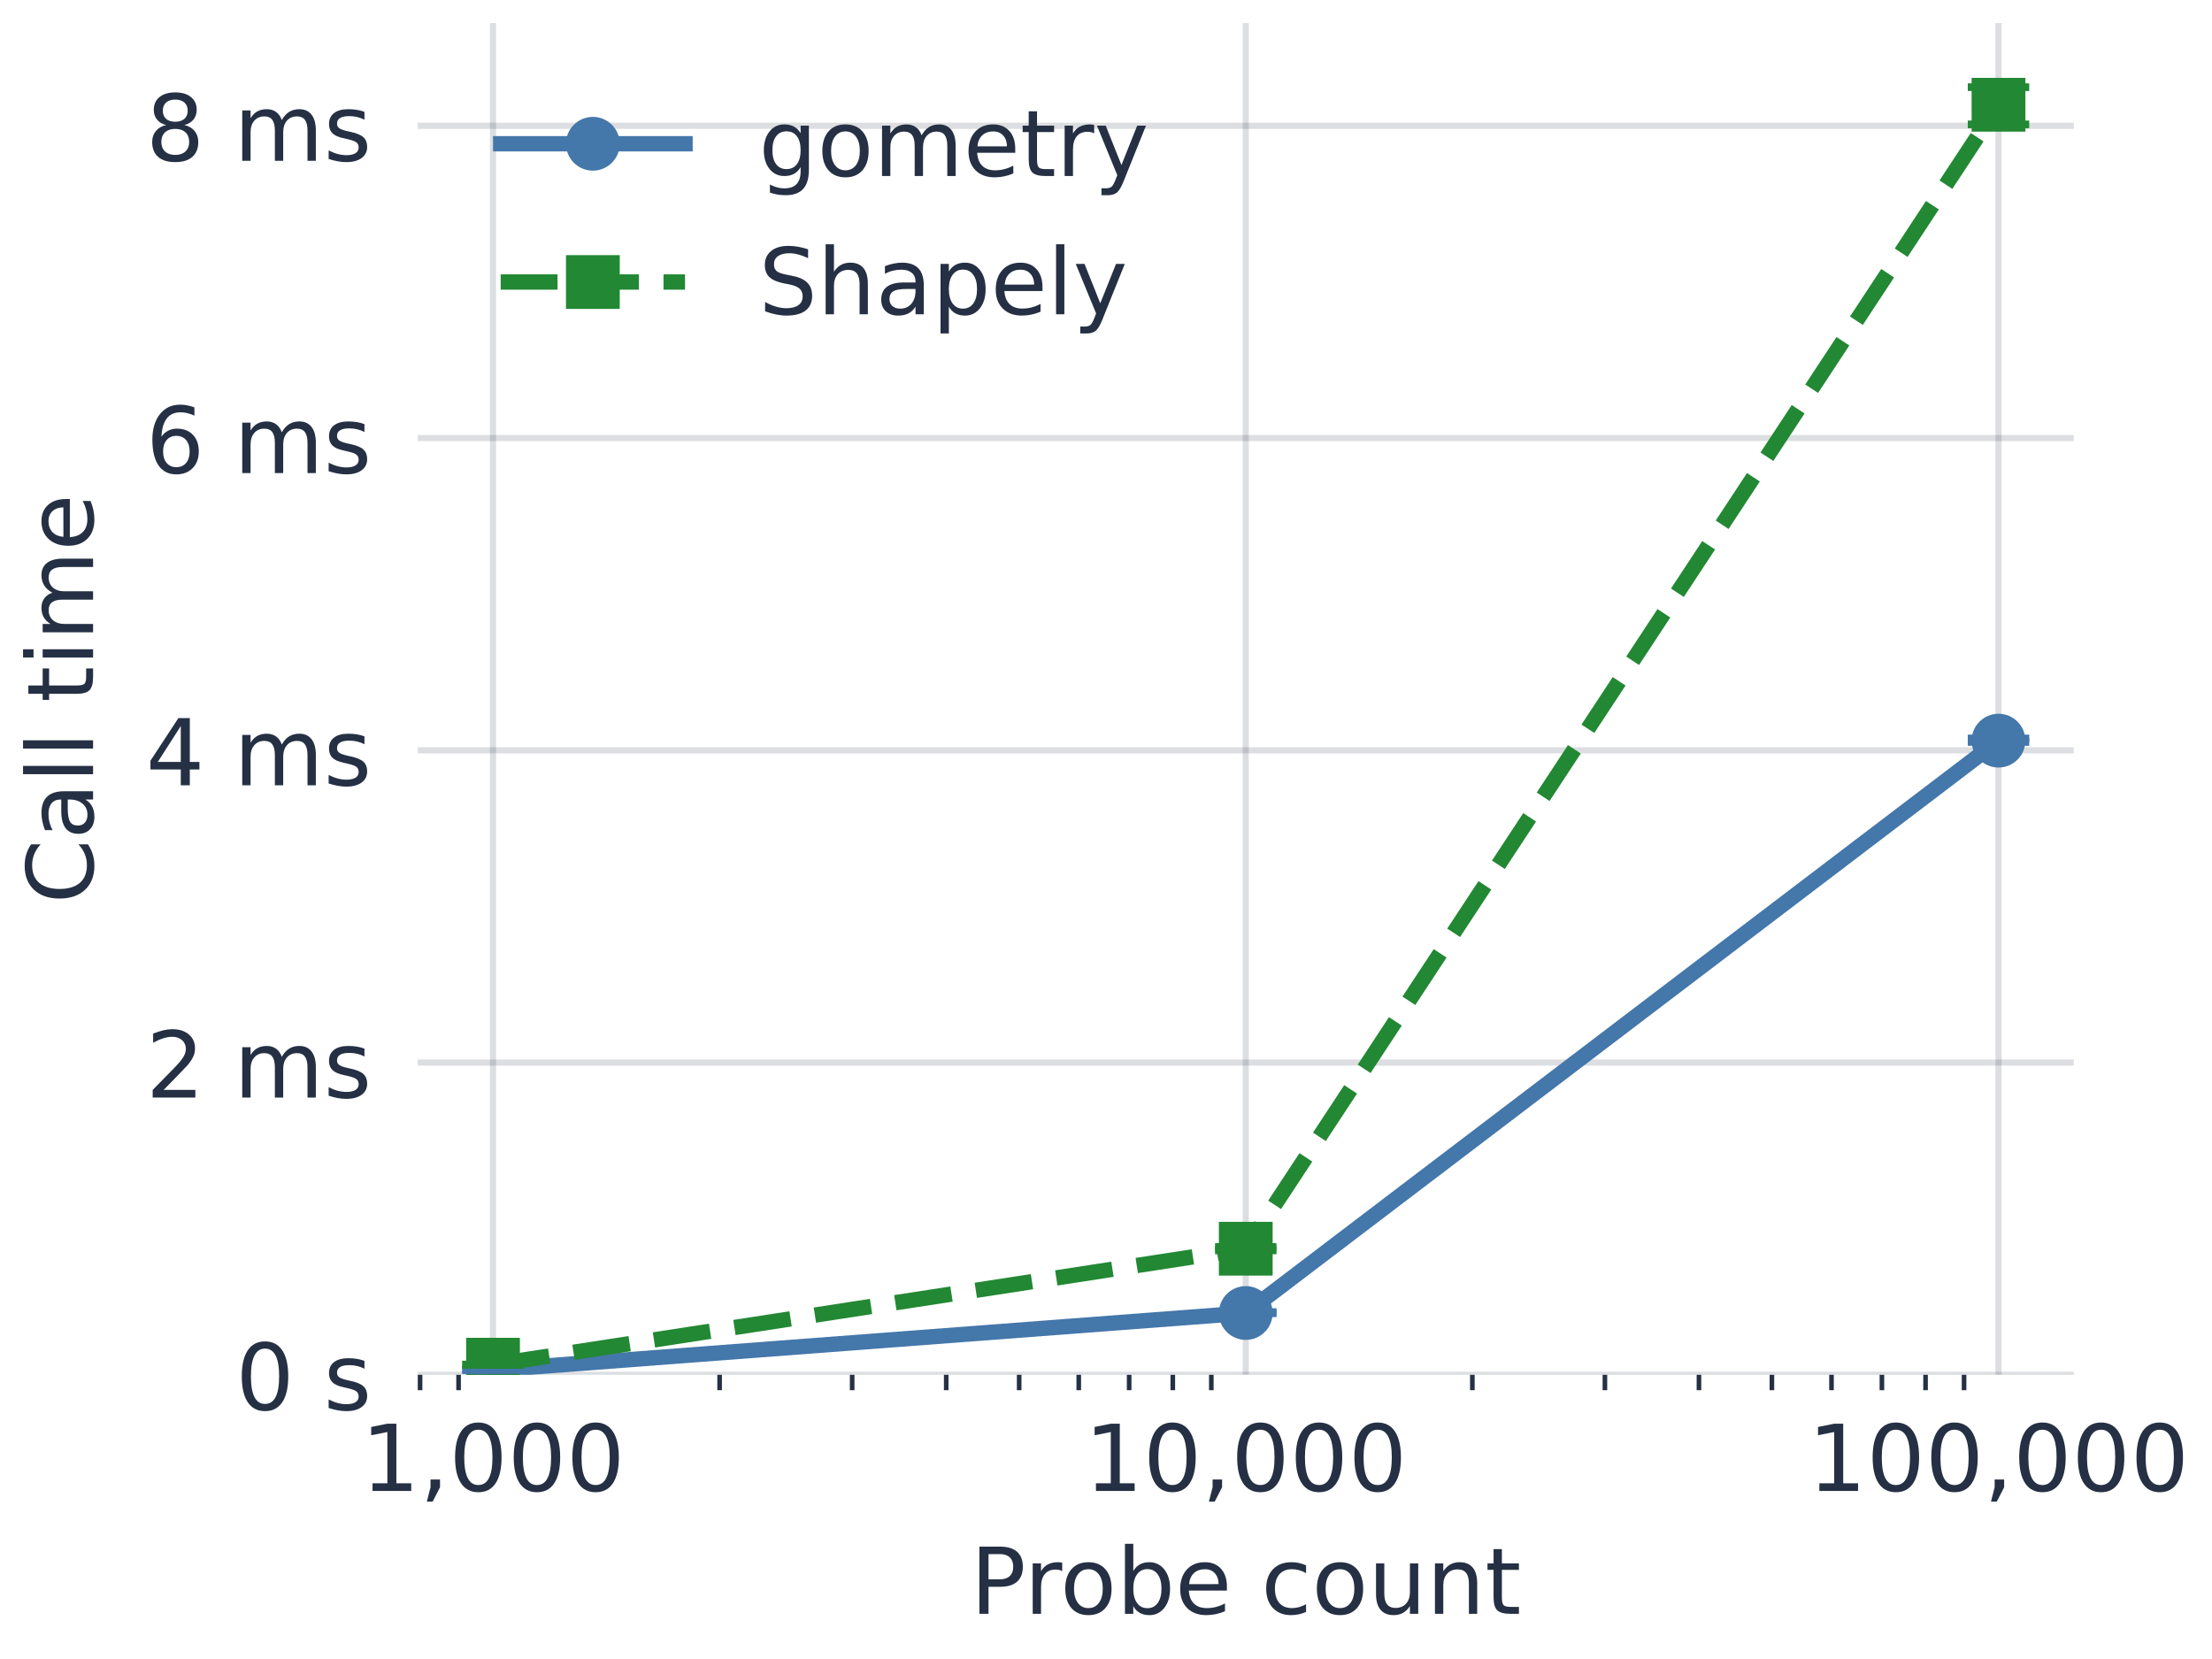
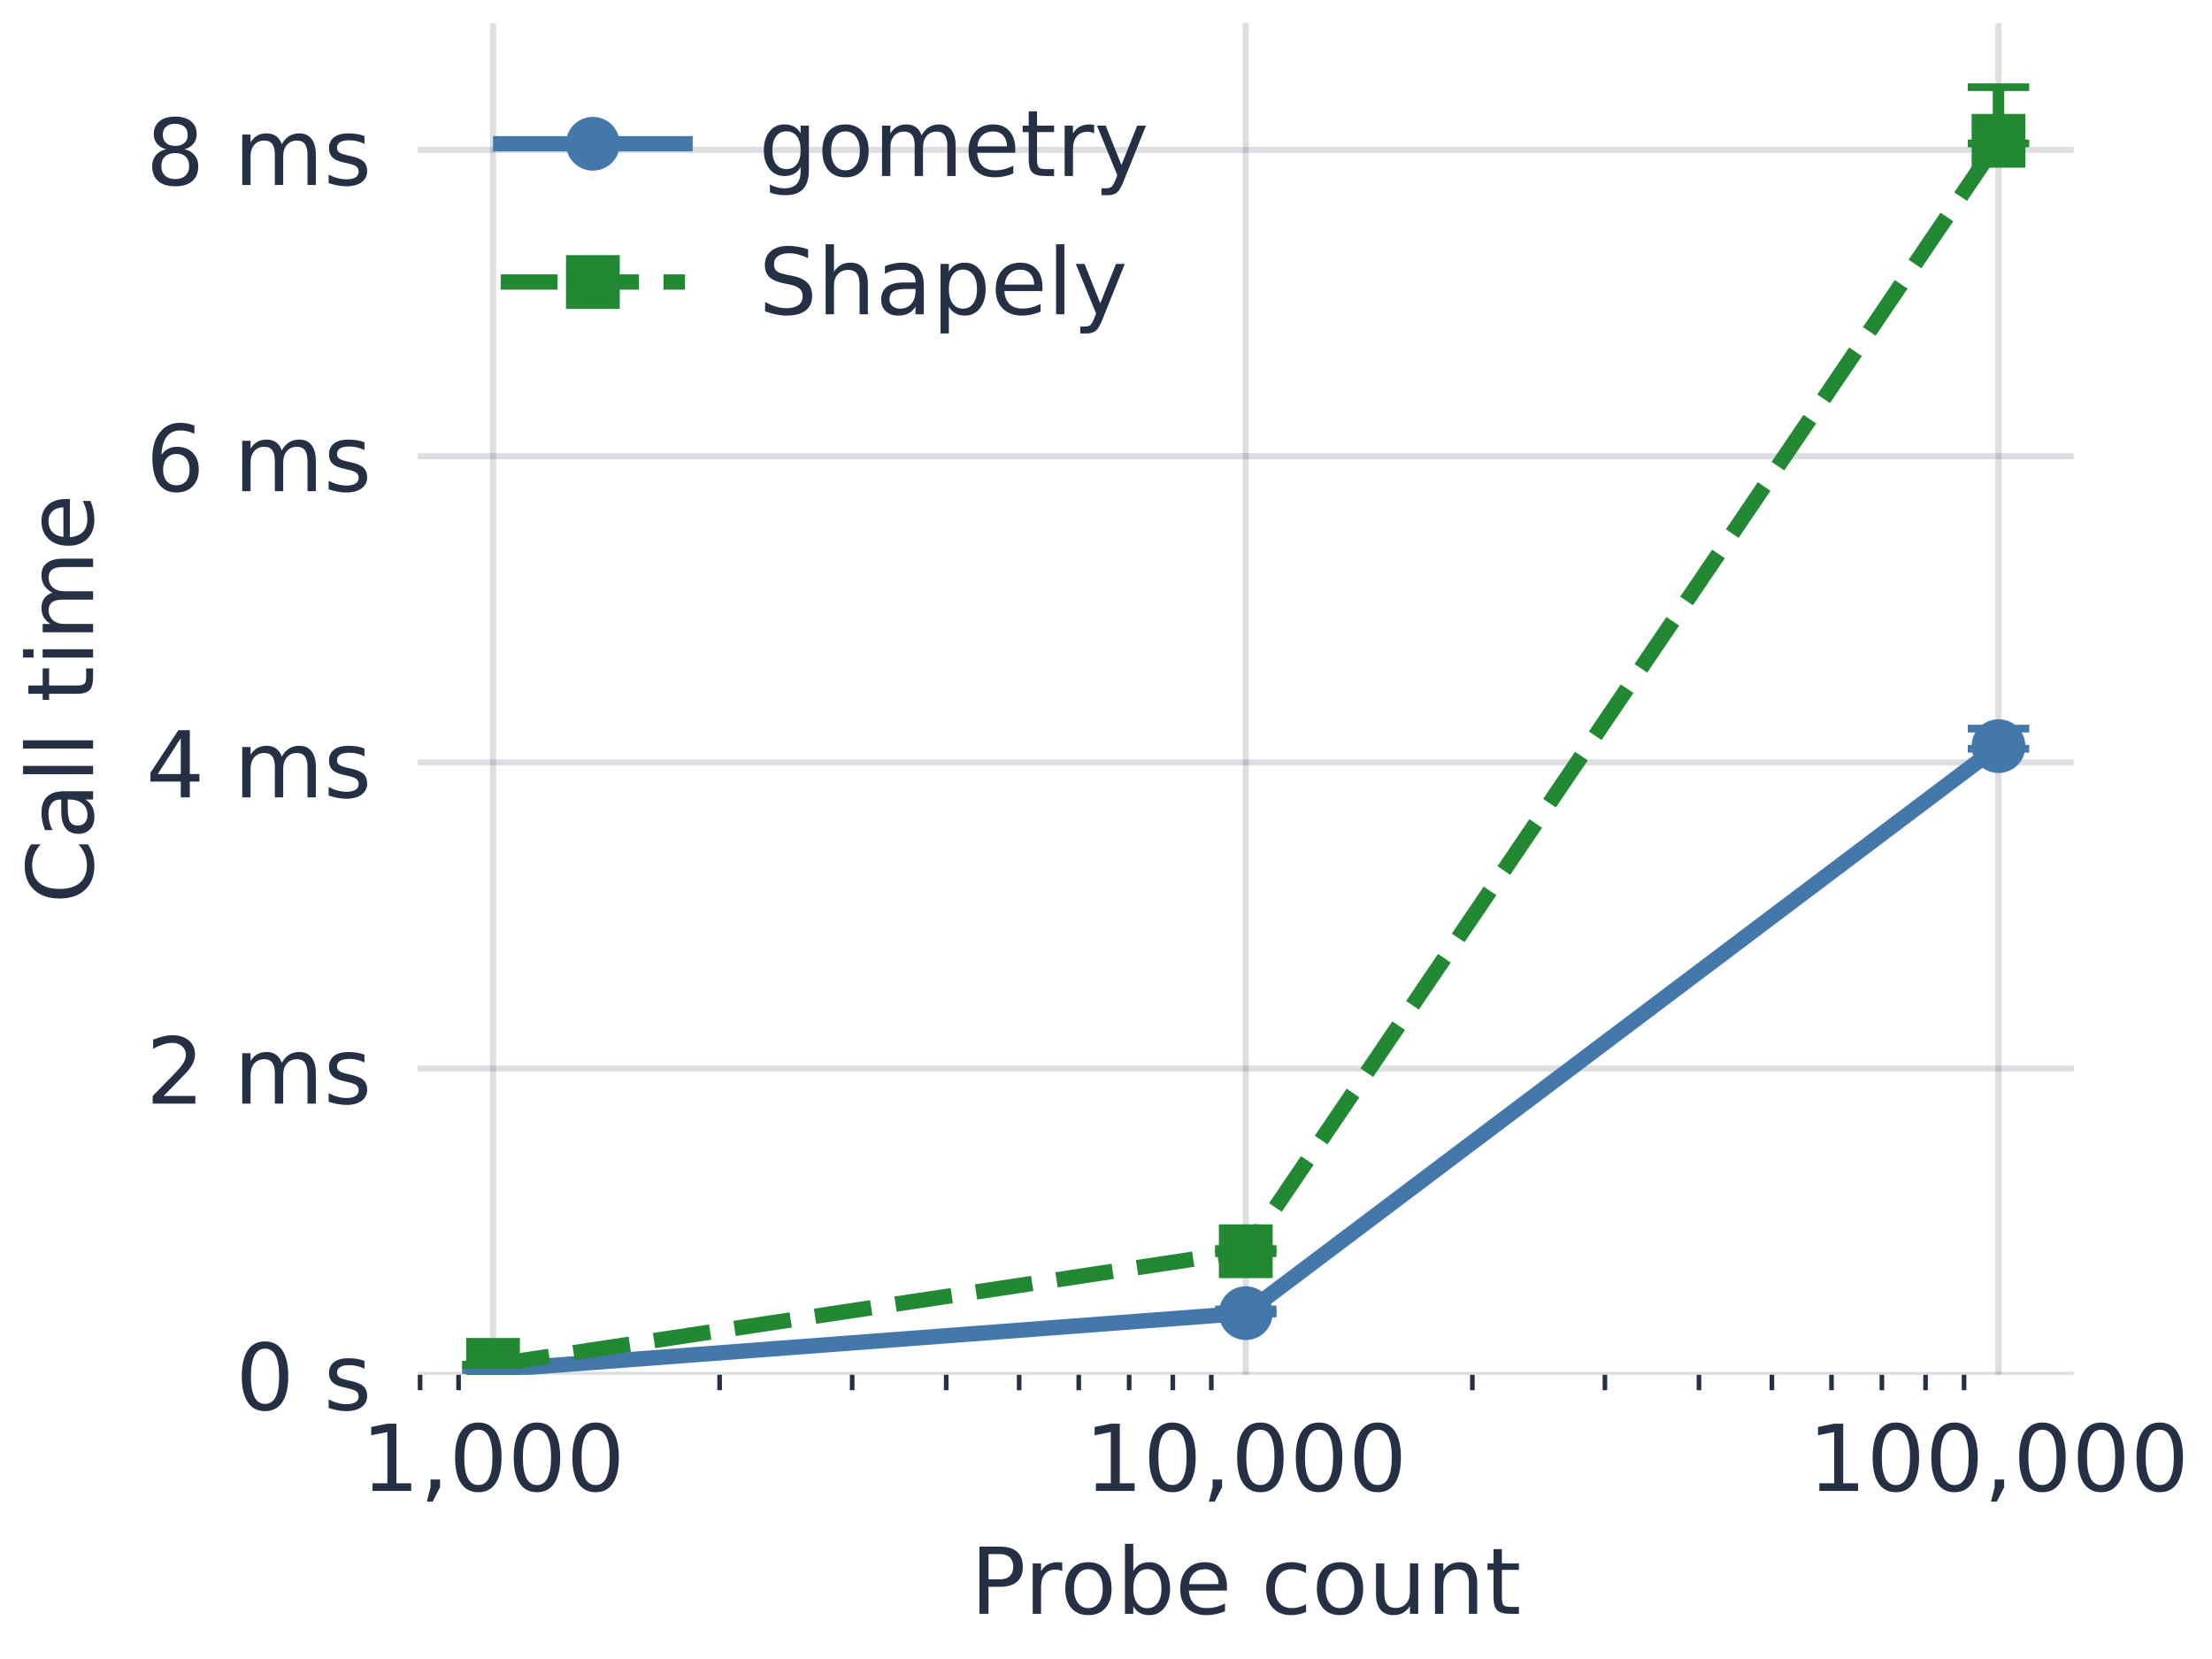
<svg xmlns="http://www.w3.org/2000/svg" xmlns:xlink="http://www.w3.org/1999/xlink" width="288pt" height="216pt" viewBox="0 0 288 216" version="1.1">
  <defs>
    <style type="text/css">*{stroke-linejoin: round; stroke-linecap: butt}</style>
  </defs>
  <g id="figure_1">
    <g id="patch_1">
      <path d="M 0 216 L 288 216 L 288 0 L 0 0 L 0 216 z " style="fill: none" />
    </g>
    <g id="axes_1">
      <g id="patch_2">
        <path d="M 54.39 178.999 L 270.003 178.999 L 270.003 3 L 54.39 3 L 54.39 178.999 z " style="fill: none" />
      </g>
      <g id="matplotlib.axis_1">
        <g id="xtick_1">
          <g id="line2d_1">
            <path d="M 64.191 178.999 L 64.191 3 " clip-path="url(#p1ff1b68c30)" style="fill: none; stroke: #253044; stroke-opacity: 0.16; stroke-width: 0.8; stroke-linecap: square" />
          </g>
          <g id="line2d_2" />
          <g id="text_1">
            <g style="fill: #253044" transform="translate(47.01367 194.116) scale(0.12 -0.12)">
              <defs>
                <path id="DejaVuSans-14" d="M 794 531 L 1825 531 L 1825 4091 L 703 3866 L 703 4441 L 1819 4666 L 2450 4666 L 2450 531 L 3481 531 L 3481 0 L 794 0 L 794 531 z " transform="scale(0.015625)" />
                <path id="DejaVuSans-f" d="M 750 794 L 1409 794 L 1409 256 L 897 -744 L 494 -744 L 750 256 L 750 794 z " transform="scale(0.015625)" />
                <path id="DejaVuSans-13" d="M 2034 4250 Q 1547 4250 1301 3770 Q 1056 3291 1056 2328 Q 1056 1369 1301 889 Q 1547 409 2034 409 Q 2525 409 2770 889 Q 3016 1369 3016 2328 Q 3016 3291 2770 3770 Q 2525 4250 2034 4250 z M 2034 4750 Q 2819 4750 3233 4129 Q 3647 3509 3647 2328 Q 3647 1150 3233 529 Q 2819 -91 2034 -91 Q 1250 -91 836 529 Q 422 1150 422 2328 Q 422 3509 836 4129 Q 1250 4750 2034 4750 z " transform="scale(0.015625)" />
              </defs>
              <use xlink:href="#DejaVuSans-14" />
              <use xlink:href="#DejaVuSans-f" transform="translate(63.625 0)" />
              <use xlink:href="#DejaVuSans-13" transform="translate(95.40625 0)" />
              <use xlink:href="#DejaVuSans-13" transform="translate(159.0312 0)" />
              <use xlink:href="#DejaVuSans-13" transform="translate(222.6562 0)" />
            </g>
          </g>
        </g>
        <g id="xtick_2">
          <g id="line2d_3">
            <path d="M 162.197 178.999 L 162.197 3 " clip-path="url(#p1ff1b68c30)" style="fill: none; stroke: #253044; stroke-opacity: 0.16; stroke-width: 0.8; stroke-linecap: square" />
          </g>
          <g id="line2d_4" />
          <g id="text_2">
            <g style="fill: #253044" transform="translate(141.2023 194.116) scale(0.12 -0.12)">
              <use xlink:href="#DejaVuSans-14" />
              <use xlink:href="#DejaVuSans-13" transform="translate(63.625 0)" />
              <use xlink:href="#DejaVuSans-f" transform="translate(127.25 0)" />
              <use xlink:href="#DejaVuSans-13" transform="translate(159.0312 0)" />
              <use xlink:href="#DejaVuSans-13" transform="translate(222.6562 0)" />
              <use xlink:href="#DejaVuSans-13" transform="translate(286.2812 0)" />
            </g>
          </g>
        </g>
        <g id="xtick_3">
          <g id="line2d_5">
            <path d="M 260.203 178.999 L 260.203 3 " clip-path="url(#p1ff1b68c30)" style="fill: none; stroke: #253044; stroke-opacity: 0.16; stroke-width: 0.8; stroke-linecap: square" />
          </g>
          <g id="line2d_6" />
          <g id="text_3">
            <g style="fill: #253044" transform="translate(235.391 194.116) scale(0.12 -0.12)">
              <use xlink:href="#DejaVuSans-14" />
              <use xlink:href="#DejaVuSans-13" transform="translate(63.625 0)" />
              <use xlink:href="#DejaVuSans-13" transform="translate(127.25 0)" />
              <use xlink:href="#DejaVuSans-f" transform="translate(190.875 0)" />
              <use xlink:href="#DejaVuSans-13" transform="translate(222.6562 0)" />
              <use xlink:href="#DejaVuSans-13" transform="translate(286.2812 0)" />
              <use xlink:href="#DejaVuSans-13" transform="translate(349.9062 0)" />
            </g>
          </g>
        </g>
        <g id="xtick_4">
          <g id="line2d_7">
            <defs>
              <path id="m72291edca7" d="M 0 0 L 0 2 " style="stroke: #253044; stroke-width: 0.6" />
            </defs>
            <g>
              <use xlink:href="#m72291edca7" x="54.693" y="178.999" style="fill: #253044; stroke: #253044; stroke-width: 0.6" />
            </g>
          </g>
        </g>
        <g id="xtick_5">
          <g id="line2d_8">
            <g>
              <use xlink:href="#m72291edca7" x="59.706" y="178.999" style="fill: #253044; stroke: #253044; stroke-width: 0.6" />
            </g>
          </g>
        </g>
        <g id="xtick_6">
          <g id="line2d_9">
            <g>
              <use xlink:href="#m72291edca7" x="93.693" y="178.999" style="fill: #253044; stroke: #253044; stroke-width: 0.6" />
            </g>
          </g>
        </g>
        <g id="xtick_7">
          <g id="line2d_10">
            <g>
              <use xlink:href="#m72291edca7" x="110.951" y="178.999" style="fill: #253044; stroke: #253044; stroke-width: 0.6" />
            </g>
          </g>
        </g>
        <g id="xtick_8">
          <g id="line2d_11">
            <g>
              <use xlink:href="#m72291edca7" x="123.196" y="178.999" style="fill: #253044; stroke: #253044; stroke-width: 0.6" />
            </g>
          </g>
        </g>
        <g id="xtick_9">
          <g id="line2d_12">
            <g>
              <use xlink:href="#m72291edca7" x="132.694" y="178.999" style="fill: #253044; stroke: #253044; stroke-width: 0.6" />
            </g>
          </g>
        </g>
        <g id="xtick_10">
          <g id="line2d_13">
            <g>
              <use xlink:href="#m72291edca7" x="140.454" y="178.999" style="fill: #253044; stroke: #253044; stroke-width: 0.6" />
            </g>
          </g>
        </g>
        <g id="xtick_11">
          <g id="line2d_14">
            <g>
              <use xlink:href="#m72291edca7" x="147.015" y="178.999" style="fill: #253044; stroke: #253044; stroke-width: 0.6" />
            </g>
          </g>
        </g>
        <g id="xtick_12">
          <g id="line2d_15">
            <g>
              <use xlink:href="#m72291edca7" x="152.699" y="178.999" style="fill: #253044; stroke: #253044; stroke-width: 0.6" />
            </g>
          </g>
        </g>
        <g id="xtick_13">
          <g id="line2d_16">
            <g>
              <use xlink:href="#m72291edca7" x="157.712" y="178.999" style="fill: #253044; stroke: #253044; stroke-width: 0.6" />
            </g>
          </g>
        </g>
        <g id="xtick_14">
          <g id="line2d_17">
            <g>
              <use xlink:href="#m72291edca7" x="191.7" y="178.999" style="fill: #253044; stroke: #253044; stroke-width: 0.6" />
            </g>
          </g>
        </g>
        <g id="xtick_15">
          <g id="line2d_18">
            <g>
              <use xlink:href="#m72291edca7" x="208.958" y="178.999" style="fill: #253044; stroke: #253044; stroke-width: 0.6" />
            </g>
          </g>
        </g>
        <g id="xtick_16">
          <g id="line2d_19">
            <g>
              <use xlink:href="#m72291edca7" x="221.202" y="178.999" style="fill: #253044; stroke: #253044; stroke-width: 0.6" />
            </g>
          </g>
        </g>
        <g id="xtick_17">
          <g id="line2d_20">
            <g>
              <use xlink:href="#m72291edca7" x="230.7" y="178.999" style="fill: #253044; stroke: #253044; stroke-width: 0.6" />
            </g>
          </g>
        </g>
        <g id="xtick_18">
          <g id="line2d_21">
            <g>
              <use xlink:href="#m72291edca7" x="238.46" y="178.999" style="fill: #253044; stroke: #253044; stroke-width: 0.6" />
            </g>
          </g>
        </g>
        <g id="xtick_19">
          <g id="line2d_22">
            <g>
              <use xlink:href="#m72291edca7" x="245.022" y="178.999" style="fill: #253044; stroke: #253044; stroke-width: 0.6" />
            </g>
          </g>
        </g>
        <g id="xtick_20">
          <g id="line2d_23">
            <g>
              <use xlink:href="#m72291edca7" x="250.705" y="178.999" style="fill: #253044; stroke: #253044; stroke-width: 0.6" />
            </g>
          </g>
        </g>
        <g id="xtick_21">
          <g id="line2d_24">
            <g>
              <use xlink:href="#m72291edca7" x="255.718" y="178.999" style="fill: #253044; stroke: #253044; stroke-width: 0.6" />
            </g>
          </g>
        </g>
        <g id="text_4">
          <g style="fill: #253044" transform="translate(126.343 210.1169) scale(0.12 -0.12)">
            <defs>
              <path id="DejaVuSans-33" d="M 1259 4147 L 1259 2394 L 2053 2394 Q 2494 2394 2734 2622 Q 2975 2850 2975 3272 Q 2975 3691 2734 3919 Q 2494 4147 2053 4147 L 1259 4147 z M 628 4666 L 2053 4666 Q 2838 4666 3239 4311 Q 3641 3956 3641 3272 Q 3641 2581 3239 2228 Q 2838 1875 2053 1875 L 1259 1875 L 1259 0 L 628 0 L 628 4666 z " transform="scale(0.015625)" />
              <path id="DejaVuSans-55" d="M 2631 2963 Q 2534 3019 2420 3045 Q 2306 3072 2169 3072 Q 1681 3072 1420 2755 Q 1159 2438 1159 1844 L 1159 0 L 581 0 L 581 3500 L 1159 3500 L 1159 2956 Q 1341 3275 1631 3429 Q 1922 3584 2338 3584 Q 2397 3584 2469 3576 Q 2541 3569 2628 3553 L 2631 2963 z " transform="scale(0.015625)" />
              <path id="DejaVuSans-52" d="M 1959 3097 Q 1497 3097 1228 2736 Q 959 2375 959 1747 Q 959 1119 1226 758 Q 1494 397 1959 397 Q 2419 397 2687 759 Q 2956 1122 2956 1747 Q 2956 2369 2687 2733 Q 2419 3097 1959 3097 z M 1959 3584 Q 2709 3584 3137 3096 Q 3566 2609 3566 1747 Q 3566 888 3137 398 Q 2709 -91 1959 -91 Q 1206 -91 779 398 Q 353 888 353 1747 Q 353 2609 779 3096 Q 1206 3584 1959 3584 z " transform="scale(0.015625)" />
              <path id="DejaVuSans-45" d="M 3116 1747 Q 3116 2381 2855 2742 Q 2594 3103 2138 3103 Q 1681 3103 1420 2742 Q 1159 2381 1159 1747 Q 1159 1113 1420 752 Q 1681 391 2138 391 Q 2594 391 2855 752 Q 3116 1113 3116 1747 z M 1159 2969 Q 1341 3281 1617 3432 Q 1894 3584 2278 3584 Q 2916 3584 3314 3078 Q 3713 2572 3713 1747 Q 3713 922 3314 415 Q 2916 -91 2278 -91 Q 1894 -91 1617 61 Q 1341 213 1159 525 L 1159 0 L 581 0 L 581 4863 L 1159 4863 L 1159 2969 z " transform="scale(0.015625)" />
              <path id="DejaVuSans-48" d="M 3597 1894 L 3597 1613 L 953 1613 Q 991 1019 1311 708 Q 1631 397 2203 397 Q 2534 397 2845 478 Q 3156 559 3463 722 L 3463 178 Q 3153 47 2828 -22 Q 2503 -91 2169 -91 Q 1331 -91 842 396 Q 353 884 353 1716 Q 353 2575 817 3079 Q 1281 3584 2069 3584 Q 2775 3584 3186 3129 Q 3597 2675 3597 1894 z M 3022 2063 Q 3016 2534 2758 2815 Q 2500 3097 2075 3097 Q 1594 3097 1305 2825 Q 1016 2553 972 2059 L 3022 2063 z " transform="scale(0.015625)" />
              <path id="DejaVuSans-3" transform="scale(0.015625)" />
              <path id="DejaVuSans-46" d="M 3122 3366 L 3122 2828 Q 2878 2963 2633 3030 Q 2388 3097 2138 3097 Q 1578 3097 1268 2742 Q 959 2388 959 1747 Q 959 1106 1268 751 Q 1578 397 2138 397 Q 2388 397 2633 464 Q 2878 531 3122 666 L 3122 134 Q 2881 22 2623 -34 Q 2366 -91 2075 -91 Q 1284 -91 818 406 Q 353 903 353 1747 Q 353 2603 823 3093 Q 1294 3584 2113 3584 Q 2378 3584 2631 3529 Q 2884 3475 3122 3366 z " transform="scale(0.015625)" />
              <path id="DejaVuSans-58" d="M 544 1381 L 544 3500 L 1119 3500 L 1119 1403 Q 1119 906 1312 657 Q 1506 409 1894 409 Q 2359 409 2629 706 Q 2900 1003 2900 1516 L 2900 3500 L 3475 3500 L 3475 0 L 2900 0 L 2900 538 Q 2691 219 2414 64 Q 2138 -91 1772 -91 Q 1169 -91 856 284 Q 544 659 544 1381 z M 1991 3584 L 1991 3584 z " transform="scale(0.015625)" />
              <path id="DejaVuSans-51" d="M 3513 2113 L 3513 0 L 2938 0 L 2938 2094 Q 2938 2591 2744 2837 Q 2550 3084 2163 3084 Q 1697 3084 1428 2787 Q 1159 2491 1159 1978 L 1159 0 L 581 0 L 581 3500 L 1159 3500 L 1159 2956 Q 1366 3272 1645 3428 Q 1925 3584 2291 3584 Q 2894 3584 3203 3211 Q 3513 2838 3513 2113 z " transform="scale(0.015625)" />
              <path id="DejaVuSans-57" d="M 1172 4494 L 1172 3500 L 2356 3500 L 2356 3053 L 1172 3053 L 1172 1153 Q 1172 725 1289 603 Q 1406 481 1766 481 L 2356 481 L 2356 0 L 1766 0 Q 1100 0 847 248 Q 594 497 594 1153 L 594 3053 L 172 3053 L 172 3500 L 594 3500 L 594 4494 L 1172 4494 z " transform="scale(0.015625)" />
            </defs>
            <use xlink:href="#DejaVuSans-33" />
            <use xlink:href="#DejaVuSans-55" transform="translate(58.54688 0)" />
            <use xlink:href="#DejaVuSans-52" transform="translate(97.45312 0)" />
            <use xlink:href="#DejaVuSans-45" transform="translate(158.6406 0)" />
            <use xlink:href="#DejaVuSans-48" transform="translate(222.125 0)" />
            <use xlink:href="#DejaVuSans-3" transform="translate(283.6562 0)" />
            <use xlink:href="#DejaVuSans-46" transform="translate(315.4375 0)" />
            <use xlink:href="#DejaVuSans-52" transform="translate(370.4219 0)" />
            <use xlink:href="#DejaVuSans-58" transform="translate(431.6094 0)" />
            <use xlink:href="#DejaVuSans-51" transform="translate(494.9844 0)" />
            <use xlink:href="#DejaVuSans-57" transform="translate(558.3594 0)" />
          </g>
        </g>
      </g>
      <g id="matplotlib.axis_2">
        <g id="ytick_1">
          <g id="line2d_25">
            <path d="M 54.39 178.999 L 270.003 178.999 " clip-path="url(#p1ff1b68c30)" style="fill: none; stroke: #253044; stroke-opacity: 0.16; stroke-width: 0.8; stroke-linecap: square" />
          </g>
          <g id="line2d_26" />
          <g id="text_5">
            <g style="fill: #253044" transform="translate(30.68993 183.5574) scale(0.12 -0.12)">
              <defs>
                <path id="DejaVuSans-56" d="M 2834 3397 L 2834 2853 Q 2591 2978 2328 3040 Q 2066 3103 1784 3103 Q 1356 3103 1142 2972 Q 928 2841 928 2578 Q 928 2378 1081 2264 Q 1234 2150 1697 2047 L 1894 2003 Q 2506 1872 2764 1633 Q 3022 1394 3022 966 Q 3022 478 2636 193 Q 2250 -91 1575 -91 Q 1294 -91 989 -36 Q 684 19 347 128 L 347 722 Q 666 556 975 473 Q 1284 391 1588 391 Q 1994 391 2212 530 Q 2431 669 2431 922 Q 2431 1156 2273 1281 Q 2116 1406 1581 1522 L 1381 1569 Q 847 1681 609 1914 Q 372 2147 372 2553 Q 372 3047 722 3315 Q 1072 3584 1716 3584 Q 2034 3584 2315 3537 Q 2597 3491 2834 3397 z " transform="scale(0.015625)" />
              </defs>
              <use xlink:href="#DejaVuSans-13" />
              <use xlink:href="#DejaVuSans-3" transform="translate(63.625 0)" />
              <use xlink:href="#DejaVuSans-56" transform="translate(95.40625 0)" />
            </g>
          </g>
        </g>
        <g id="ytick_2">
          <g id="line2d_27">
-             <path d="M 54.39 138.344 L 270.003 138.344 " clip-path="url(#p1ff1b68c30)" style="fill: none; stroke: #253044; stroke-opacity: 0.16; stroke-width: 0.8; stroke-linecap: square" />
+             <path d="M 54.39 139.13 L 270.003 139.13 " clip-path="url(#p1ff1b68c30)" style="fill: none; stroke: #253044; stroke-opacity: 0.16; stroke-width: 0.8; stroke-linecap: square" />
          </g>
          <g id="line2d_28" />
          <g id="text_6">
-             <g style="fill: #253044" transform="translate(19.00118 142.9022) scale(0.12 -0.12)">
+             <g style="fill: #253044" transform="translate(19.00118 143.6891) scale(0.12 -0.12)">
              <defs>
                <path id="DejaVuSans-15" d="M 1228 531 L 3431 531 L 3431 0 L 469 0 L 469 531 Q 828 903 1448 1529 Q 2069 2156 2228 2338 Q 2531 2678 2651 2914 Q 2772 3150 2772 3378 Q 2772 3750 2511 3984 Q 2250 4219 1831 4219 Q 1534 4219 1204 4116 Q 875 4013 500 3803 L 500 4441 Q 881 4594 1212 4672 Q 1544 4750 1819 4750 Q 2544 4750 2975 4387 Q 3406 4025 3406 3419 Q 3406 3131 3298 2873 Q 3191 2616 2906 2266 Q 2828 2175 2409 1742 Q 1991 1309 1228 531 z " transform="scale(0.015625)" />
                <path id="DejaVuSans-50" d="M 3328 2828 Q 3544 3216 3844 3400 Q 4144 3584 4550 3584 Q 5097 3584 5394 3201 Q 5691 2819 5691 2113 L 5691 0 L 5113 0 L 5113 2094 Q 5113 2597 4934 2840 Q 4756 3084 4391 3084 Q 3944 3084 3684 2787 Q 3425 2491 3425 1978 L 3425 0 L 2847 0 L 2847 2094 Q 2847 2600 2669 2842 Q 2491 3084 2119 3084 Q 1678 3084 1418 2786 Q 1159 2488 1159 1978 L 1159 0 L 581 0 L 581 3500 L 1159 3500 L 1159 2956 Q 1356 3278 1631 3431 Q 1906 3584 2284 3584 Q 2666 3584 2933 3390 Q 3200 3197 3328 2828 z " transform="scale(0.015625)" />
              </defs>
              <use xlink:href="#DejaVuSans-15" />
              <use xlink:href="#DejaVuSans-3" transform="translate(63.625 0)" />
              <use xlink:href="#DejaVuSans-50" transform="translate(95.40625 0)" />
              <use xlink:href="#DejaVuSans-56" transform="translate(192.8125 0)" />
            </g>
          </g>
        </g>
        <g id="ytick_3">
          <g id="line2d_29">
-             <path d="M 54.39 97.688 L 270.003 97.688 " clip-path="url(#p1ff1b68c30)" style="fill: none; stroke: #253044; stroke-opacity: 0.16; stroke-width: 0.8; stroke-linecap: square" />
+             <path d="M 54.39 99.262 L 270.003 99.262 " clip-path="url(#p1ff1b68c30)" style="fill: none; stroke: #253044; stroke-opacity: 0.16; stroke-width: 0.8; stroke-linecap: square" />
          </g>
          <g id="line2d_30" />
          <g id="text_7">
-             <g style="fill: #253044" transform="translate(19.00118 102.247) scale(0.12 -0.12)">
+             <g style="fill: #253044" transform="translate(19.00118 103.8207) scale(0.12 -0.12)">
              <defs>
                <path id="DejaVuSans-17" d="M 2419 4116 L 825 1625 L 2419 1625 L 2419 4116 z M 2253 4666 L 3047 4666 L 3047 1625 L 3713 1625 L 3713 1100 L 3047 1100 L 3047 0 L 2419 0 L 2419 1100 L 313 1100 L 313 1709 L 2253 4666 z " transform="scale(0.015625)" />
              </defs>
              <use xlink:href="#DejaVuSans-17" />
              <use xlink:href="#DejaVuSans-3" transform="translate(63.625 0)" />
              <use xlink:href="#DejaVuSans-50" transform="translate(95.40625 0)" />
              <use xlink:href="#DejaVuSans-56" transform="translate(192.8125 0)" />
            </g>
          </g>
        </g>
        <g id="ytick_4">
          <g id="line2d_31">
-             <path d="M 54.39 57.033 L 270.003 57.033 " clip-path="url(#p1ff1b68c30)" style="fill: none; stroke: #253044; stroke-opacity: 0.16; stroke-width: 0.8; stroke-linecap: square" />
+             <path d="M 54.39 59.394 L 270.003 59.394 " clip-path="url(#p1ff1b68c30)" style="fill: none; stroke: #253044; stroke-opacity: 0.16; stroke-width: 0.8; stroke-linecap: square" />
          </g>
          <g id="line2d_32" />
          <g id="text_8">
-             <g style="fill: #253044" transform="translate(19.00118 61.59186) scale(0.12 -0.12)">
+             <g style="fill: #253044" transform="translate(19.00118 63.95232) scale(0.12 -0.12)">
              <defs>
                <path id="DejaVuSans-19" d="M 2113 2584 Q 1688 2584 1439 2293 Q 1191 2003 1191 1497 Q 1191 994 1439 701 Q 1688 409 2113 409 Q 2538 409 2786 701 Q 3034 994 3034 1497 Q 3034 2003 2786 2293 Q 2538 2584 2113 2584 z M 3366 4563 L 3366 3988 Q 3128 4100 2886 4159 Q 2644 4219 2406 4219 Q 1781 4219 1451 3797 Q 1122 3375 1075 2522 Q 1259 2794 1537 2939 Q 1816 3084 2150 3084 Q 2853 3084 3261 2657 Q 3669 2231 3669 1497 Q 3669 778 3244 343 Q 2819 -91 2113 -91 Q 1303 -91 875 529 Q 447 1150 447 2328 Q 447 3434 972 4092 Q 1497 4750 2381 4750 Q 2619 4750 2861 4703 Q 3103 4656 3366 4563 z " transform="scale(0.015625)" />
              </defs>
              <use xlink:href="#DejaVuSans-19" />
              <use xlink:href="#DejaVuSans-3" transform="translate(63.625 0)" />
              <use xlink:href="#DejaVuSans-50" transform="translate(95.40625 0)" />
              <use xlink:href="#DejaVuSans-56" transform="translate(192.8125 0)" />
            </g>
          </g>
        </g>
        <g id="ytick_5">
          <g id="line2d_33">
-             <path d="M 54.39 16.378 L 270.003 16.378 " clip-path="url(#p1ff1b68c30)" style="fill: none; stroke: #253044; stroke-opacity: 0.16; stroke-width: 0.8; stroke-linecap: square" />
+             <path d="M 54.39 19.525 L 270.003 19.525 " clip-path="url(#p1ff1b68c30)" style="fill: none; stroke: #253044; stroke-opacity: 0.16; stroke-width: 0.8; stroke-linecap: square" />
          </g>
          <g id="line2d_34" />
          <g id="text_9">
-             <g style="fill: #253044" transform="translate(19.00118 20.93668) scale(0.12 -0.12)">
+             <g style="fill: #253044" transform="translate(19.00118 24.08395) scale(0.12 -0.12)">
              <defs>
                <path id="DejaVuSans-1b" d="M 2034 2216 Q 1584 2216 1326 1975 Q 1069 1734 1069 1313 Q 1069 891 1326 650 Q 1584 409 2034 409 Q 2484 409 2743 651 Q 3003 894 3003 1313 Q 3003 1734 2745 1975 Q 2488 2216 2034 2216 z M 1403 2484 Q 997 2584 770 2862 Q 544 3141 544 3541 Q 544 4100 942 4425 Q 1341 4750 2034 4750 Q 2731 4750 3128 4425 Q 3525 4100 3525 3541 Q 3525 3141 3298 2862 Q 3072 2584 2669 2484 Q 3125 2378 3379 2068 Q 3634 1759 3634 1313 Q 3634 634 3220 271 Q 2806 -91 2034 -91 Q 1263 -91 848 271 Q 434 634 434 1313 Q 434 1759 690 2068 Q 947 2378 1403 2484 z M 1172 3481 Q 1172 3119 1398 2916 Q 1625 2713 2034 2713 Q 2441 2713 2670 2916 Q 2900 3119 2900 3481 Q 2900 3844 2670 4047 Q 2441 4250 2034 4250 Q 1625 4250 1398 4047 Q 1172 3844 1172 3481 z " transform="scale(0.015625)" />
              </defs>
              <use xlink:href="#DejaVuSans-1b" />
              <use xlink:href="#DejaVuSans-3" transform="translate(63.625 0)" />
              <use xlink:href="#DejaVuSans-50" transform="translate(95.40625 0)" />
              <use xlink:href="#DejaVuSans-56" transform="translate(192.8125 0)" />
            </g>
          </g>
        </g>
        <g id="text_10">
          <g style="fill: #253044" transform="translate(12.11837 117.662) rotate(-90) scale(0.12 -0.12)">
            <defs>
              <path id="DejaVuSans-26" d="M 4122 4306 L 4122 3641 Q 3803 3938 3442 4084 Q 3081 4231 2675 4231 Q 1875 4231 1450 3742 Q 1025 3253 1025 2328 Q 1025 1406 1450 917 Q 1875 428 2675 428 Q 3081 428 3442 575 Q 3803 722 4122 1019 L 4122 359 Q 3791 134 3420 21 Q 3050 -91 2638 -91 Q 1578 -91 968 557 Q 359 1206 359 2328 Q 359 3453 968 4101 Q 1578 4750 2638 4750 Q 3056 4750 3426 4639 Q 3797 4528 4122 4306 z " transform="scale(0.015625)" />
              <path id="DejaVuSans-44" d="M 2194 1759 Q 1497 1759 1228 1600 Q 959 1441 959 1056 Q 959 750 1161 570 Q 1363 391 1709 391 Q 2188 391 2477 730 Q 2766 1069 2766 1631 L 2766 1759 L 2194 1759 z M 3341 1997 L 3341 0 L 2766 0 L 2766 531 Q 2569 213 2275 61 Q 1981 -91 1556 -91 Q 1019 -91 701 211 Q 384 513 384 1019 Q 384 1609 779 1909 Q 1175 2209 1959 2209 L 2766 2209 L 2766 2266 Q 2766 2663 2505 2880 Q 2244 3097 1772 3097 Q 1472 3097 1187 3025 Q 903 2953 641 2809 L 641 3341 Q 956 3463 1253 3523 Q 1550 3584 1831 3584 Q 2591 3584 2966 3190 Q 3341 2797 3341 1997 z " transform="scale(0.015625)" />
              <path id="DejaVuSans-4f" d="M 603 4863 L 1178 4863 L 1178 0 L 603 0 L 603 4863 z " transform="scale(0.015625)" />
              <path id="DejaVuSans-4c" d="M 603 3500 L 1178 3500 L 1178 0 L 603 0 L 603 3500 z M 603 4863 L 1178 4863 L 1178 4134 L 603 4134 L 603 4863 z " transform="scale(0.015625)" />
            </defs>
            <use xlink:href="#DejaVuSans-26" />
            <use xlink:href="#DejaVuSans-44" transform="translate(69.82812 0)" />
            <use xlink:href="#DejaVuSans-4f" transform="translate(131.1094 0)" />
            <use xlink:href="#DejaVuSans-4f" transform="translate(158.8906 0)" />
            <use xlink:href="#DejaVuSans-3" transform="translate(186.6719 0)" />
            <use xlink:href="#DejaVuSans-57" transform="translate(218.4531 0)" />
            <use xlink:href="#DejaVuSans-4c" transform="translate(257.6562 0)" />
            <use xlink:href="#DejaVuSans-50" transform="translate(285.4375 0)" />
            <use xlink:href="#DejaVuSans-48" transform="translate(382.8438 0)" />
          </g>
        </g>
      </g>
      <g id="line2d_35">
-         <path d="M 64.191 178.368 L 162.197 170.952 L 260.203 96.431 " clip-path="url(#p1ff1b68c30)" style="fill: none; stroke: #4477aa; stroke-width: 2; stroke-linecap: square" />
+         <path d="M 64.191 178.364 L 162.197 170.972 L 260.203 97.145 " clip-path="url(#p1ff1b68c30)" style="fill: none; stroke: #4477aa; stroke-width: 2; stroke-linecap: square" />
        <defs>
          <path id="m4e5c353c37" d="M 0 3 C 0.796 3 1.559 2.684 2.121 2.121 C 2.684 1.559 3 0.796 3 0 C 3 -0.796 2.684 -1.559 2.121 -2.121 C 1.559 -2.684 0.796 -3 0 -3 C -0.796 -3 -1.559 -2.684 -2.121 -2.121 C -2.684 -1.559 -3 -0.796 -3 0 C -3 0.796 -2.684 1.559 -2.121 2.121 C -1.559 2.684 -0.796 3 0 3 z " style="stroke: #4477aa" />
        </defs>
        <g clip-path="url(#p1ff1b68c30)">
-           <use xlink:href="#m4e5c353c37" x="64.191" y="178.368" style="fill: #4477aa; stroke: #4477aa" />
-           <use xlink:href="#m4e5c353c37" x="162.197" y="170.952" style="fill: #4477aa; stroke: #4477aa" />
-           <use xlink:href="#m4e5c353c37" x="260.203" y="96.431" style="fill: #4477aa; stroke: #4477aa" />
+           <use xlink:href="#m4e5c353c37" x="64.191" y="178.364" style="fill: #4477aa; stroke: #4477aa" />
+           <use xlink:href="#m4e5c353c37" x="162.197" y="170.972" style="fill: #4477aa; stroke: #4477aa" />
+           <use xlink:href="#m4e5c353c37" x="260.203" y="97.145" style="fill: #4477aa; stroke: #4477aa" />
        </g>
      </g>
      <g id="line2d_36">
-         <path d="M 64.191 177.682 L 162.197 162.582 L 260.203 13.64 " clip-path="url(#p1ff1b68c30)" style="fill: none; stroke-dasharray: 7.4,3.2; stroke-dashoffset: 0; stroke: #228833; stroke-width: 2" />
+         <path d="M 64.191 177.703 L 162.197 162.91 L 260.203 18.332 " clip-path="url(#p1ff1b68c30)" style="fill: none; stroke-dasharray: 7.4,3.2; stroke-dashoffset: 0; stroke: #228833; stroke-width: 2" />
        <defs>
          <path id="m59efee9241" d="M -3 3 L 3 3 L 3 -3 L -3 -3 z " style="stroke: #228833; stroke-linejoin: miter" />
        </defs>
        <g clip-path="url(#p1ff1b68c30)">
-           <use xlink:href="#m59efee9241" x="64.191" y="177.682" style="fill: #228833; stroke: #228833; stroke-linejoin: miter" />
-           <use xlink:href="#m59efee9241" x="162.197" y="162.582" style="fill: #228833; stroke: #228833; stroke-linejoin: miter" />
-           <use xlink:href="#m59efee9241" x="260.203" y="13.64" style="fill: #228833; stroke: #228833; stroke-linejoin: miter" />
+           <use xlink:href="#m59efee9241" x="64.191" y="177.703" style="fill: #228833; stroke: #228833; stroke-linejoin: miter" />
+           <use xlink:href="#m59efee9241" x="162.197" y="162.91" style="fill: #228833; stroke: #228833; stroke-linejoin: miter" />
+           <use xlink:href="#m59efee9241" x="260.203" y="18.332" style="fill: #228833; stroke: #228833; stroke-linejoin: miter" />
        </g>
      </g>
      <g id="LineCollection_1">
-         <path d="M 64.191 178.37 L 64.191 178.365 " clip-path="url(#p1ff1b68c30)" style="fill: none; stroke: #4477aa; stroke-width: 1.5" />
+         <path d="M 64.191 178.371 L 64.191 178.355 " clip-path="url(#p1ff1b68c30)" style="fill: none; stroke: #4477aa; stroke-width: 1.5" />
      </g>
      <g id="line2d_37">
        <defs>
          <path id="m83a3b47bb3" d="M 4 0 L -4 -0 " style="stroke: #4477aa" />
        </defs>
        <g clip-path="url(#p1ff1b68c30)">
-           <use xlink:href="#m83a3b47bb3" x="64.191" y="178.37" style="fill: #4477aa; stroke: #4477aa" />
+           <use xlink:href="#m83a3b47bb3" x="64.191" y="178.371" style="fill: #4477aa; stroke: #4477aa" />
        </g>
      </g>
      <g id="line2d_38">
        <g clip-path="url(#p1ff1b68c30)">
-           <use xlink:href="#m83a3b47bb3" x="64.191" y="178.365" style="fill: #4477aa; stroke: #4477aa" />
+           <use xlink:href="#m83a3b47bb3" x="64.191" y="178.355" style="fill: #4477aa; stroke: #4477aa" />
        </g>
      </g>
      <g id="LineCollection_2">
-         <path d="M 162.197 170.988 L 162.197 170.833 " clip-path="url(#p1ff1b68c30)" style="fill: none; stroke: #4477aa; stroke-width: 1.5" />
+         <path d="M 162.197 171.015 L 162.197 170.479 " clip-path="url(#p1ff1b68c30)" style="fill: none; stroke: #4477aa; stroke-width: 1.5" />
      </g>
      <g id="line2d_39">
        <g clip-path="url(#p1ff1b68c30)">
-           <use xlink:href="#m83a3b47bb3" x="162.197" y="170.988" style="fill: #4477aa; stroke: #4477aa" />
+           <use xlink:href="#m83a3b47bb3" x="162.197" y="171.015" style="fill: #4477aa; stroke: #4477aa" />
        </g>
      </g>
      <g id="line2d_40">
        <g clip-path="url(#p1ff1b68c30)">
-           <use xlink:href="#m83a3b47bb3" x="162.197" y="170.833" style="fill: #4477aa; stroke: #4477aa" />
+           <use xlink:href="#m83a3b47bb3" x="162.197" y="170.479" style="fill: #4477aa; stroke: #4477aa" />
        </g>
      </g>
      <g id="LineCollection_3">
-         <path d="M 260.203 96.597 L 260.203 96.147 " clip-path="url(#p1ff1b68c30)" style="fill: none; stroke: #4477aa; stroke-width: 1.5" />
+         <path d="M 260.203 97.493 L 260.203 94.862 " clip-path="url(#p1ff1b68c30)" style="fill: none; stroke: #4477aa; stroke-width: 1.5" />
      </g>
      <g id="line2d_41">
        <g clip-path="url(#p1ff1b68c30)">
-           <use xlink:href="#m83a3b47bb3" x="260.203" y="96.597" style="fill: #4477aa; stroke: #4477aa" />
+           <use xlink:href="#m83a3b47bb3" x="260.203" y="97.493" style="fill: #4477aa; stroke: #4477aa" />
        </g>
      </g>
      <g id="line2d_42">
        <g clip-path="url(#p1ff1b68c30)">
-           <use xlink:href="#m83a3b47bb3" x="260.203" y="96.147" style="fill: #4477aa; stroke: #4477aa" />
+           <use xlink:href="#m83a3b47bb3" x="260.203" y="94.862" style="fill: #4477aa; stroke: #4477aa" />
        </g>
      </g>
      <g id="LineCollection_4">
-         <path d="M 64.191 177.696 L 64.191 177.665 " clip-path="url(#p1ff1b68c30)" style="fill: none; stroke: #228833; stroke-width: 1.5" />
+         <path d="M 64.191 177.714 L 64.191 177.688 " clip-path="url(#p1ff1b68c30)" style="fill: none; stroke: #228833; stroke-width: 1.5" />
      </g>
      <g id="line2d_43">
        <defs>
          <path id="mb35ccb0ca6" d="M 4 0 L -4 -0 " style="stroke: #228833" />
        </defs>
        <g clip-path="url(#p1ff1b68c30)">
-           <use xlink:href="#mb35ccb0ca6" x="64.191" y="177.696" style="fill: #228833; stroke: #228833" />
+           <use xlink:href="#mb35ccb0ca6" x="64.191" y="177.714" style="fill: #228833; stroke: #228833" />
        </g>
      </g>
      <g id="line2d_44">
        <g clip-path="url(#p1ff1b68c30)">
-           <use xlink:href="#mb35ccb0ca6" x="64.191" y="177.665" style="fill: #228833; stroke: #228833" />
+           <use xlink:href="#mb35ccb0ca6" x="64.191" y="177.688" style="fill: #228833; stroke: #228833" />
        </g>
      </g>
      <g id="LineCollection_5">
-         <path d="M 162.197 162.801 L 162.197 162.358 " clip-path="url(#p1ff1b68c30)" style="fill: none; stroke: #228833; stroke-width: 1.5" />
+         <path d="M 162.197 163.177 L 162.197 162.619 " clip-path="url(#p1ff1b68c30)" style="fill: none; stroke: #228833; stroke-width: 1.5" />
      </g>
      <g id="line2d_45">
        <g clip-path="url(#p1ff1b68c30)">
-           <use xlink:href="#mb35ccb0ca6" x="162.197" y="162.801" style="fill: #228833; stroke: #228833" />
+           <use xlink:href="#mb35ccb0ca6" x="162.197" y="163.177" style="fill: #228833; stroke: #228833" />
        </g>
      </g>
      <g id="line2d_46">
        <g clip-path="url(#p1ff1b68c30)">
-           <use xlink:href="#mb35ccb0ca6" x="162.197" y="162.358" style="fill: #228833; stroke: #228833" />
+           <use xlink:href="#mb35ccb0ca6" x="162.197" y="162.619" style="fill: #228833; stroke: #228833" />
        </g>
      </g>
      <g id="LineCollection_6">
-         <path d="M 260.203 16.195 L 260.203 11.351 " clip-path="url(#p1ff1b68c30)" style="fill: none; stroke: #228833; stroke-width: 1.5" />
+         <path d="M 260.203 18.671 L 260.203 11.351 " clip-path="url(#p1ff1b68c30)" style="fill: none; stroke: #228833; stroke-width: 1.5" />
      </g>
      <g id="line2d_47">
        <g clip-path="url(#p1ff1b68c30)">
-           <use xlink:href="#mb35ccb0ca6" x="260.203" y="16.195" style="fill: #228833; stroke: #228833" />
+           <use xlink:href="#mb35ccb0ca6" x="260.203" y="18.671" style="fill: #228833; stroke: #228833" />
        </g>
      </g>
      <g id="line2d_48">
        <g clip-path="url(#p1ff1b68c30)">
          <use xlink:href="#mb35ccb0ca6" x="260.203" y="11.351" style="fill: #228833; stroke: #228833" />
        </g>
      </g>
      <g id="legend_1">
        <g id="line2d_49">
          <path d="M 65.19 18.718 L 77.19 18.718 L 89.19 18.718 " style="fill: none; stroke: #4477aa; stroke-width: 2; stroke-linecap: square" />
          <g>
            <use xlink:href="#m4e5c353c37" x="77.19" y="18.718" style="fill: #4477aa; stroke: #4477aa" />
          </g>
        </g>
        <g id="text_11">
          <g style="fill: #253044" transform="translate(98.78993 22.91837) scale(0.12 -0.12)">
            <defs>
              <path id="DejaVuSans-4a" d="M 2906 1791 Q 2906 2416 2648 2759 Q 2391 3103 1925 3103 Q 1463 3103 1205 2759 Q 947 2416 947 1791 Q 947 1169 1205 825 Q 1463 481 1925 481 Q 2391 481 2648 825 Q 2906 1169 2906 1791 z M 3481 434 Q 3481 -459 3084 -895 Q 2688 -1331 1869 -1331 Q 1566 -1331 1297 -1286 Q 1028 -1241 775 -1147 L 775 -588 Q 1028 -725 1275 -790 Q 1522 -856 1778 -856 Q 2344 -856 2625 -561 Q 2906 -266 2906 331 L 2906 616 Q 2728 306 2450 153 Q 2172 0 1784 0 Q 1141 0 747 490 Q 353 981 353 1791 Q 353 2603 747 3093 Q 1141 3584 1784 3584 Q 2172 3584 2450 3431 Q 2728 3278 2906 2969 L 2906 3500 L 3481 3500 L 3481 434 z " transform="scale(0.015625)" />
              <path id="DejaVuSans-5c" d="M 2059 -325 Q 1816 -950 1584 -1140 Q 1353 -1331 966 -1331 L 506 -1331 L 506 -850 L 844 -850 Q 1081 -850 1212 -737 Q 1344 -625 1503 -206 L 1606 56 L 191 3500 L 800 3500 L 1894 763 L 2988 3500 L 3597 3500 L 2059 -325 z " transform="scale(0.015625)" />
            </defs>
            <use xlink:href="#DejaVuSans-4a" />
            <use xlink:href="#DejaVuSans-52" transform="translate(63.48438 0)" />
            <use xlink:href="#DejaVuSans-50" transform="translate(124.6719 0)" />
            <use xlink:href="#DejaVuSans-48" transform="translate(222.0781 0)" />
            <use xlink:href="#DejaVuSans-57" transform="translate(283.6094 0)" />
            <use xlink:href="#DejaVuSans-55" transform="translate(322.8125 0)" />
            <use xlink:href="#DejaVuSans-5c" transform="translate(363.9219 0)" />
          </g>
        </g>
        <g id="line2d_50">
          <path d="M 65.19 36.719 L 77.19 36.719 L 89.19 36.719 " style="fill: none; stroke-dasharray: 7.4,3.2; stroke-dashoffset: 0; stroke: #228833; stroke-width: 2" />
          <g>
            <use xlink:href="#m59efee9241" x="77.19" y="36.719" style="fill: #228833; stroke: #228833; stroke-linejoin: miter" />
          </g>
        </g>
        <g id="text_12">
          <g style="fill: #253044" transform="translate(98.78993 40.9193) scale(0.12 -0.12)">
            <defs>
              <path id="DejaVuSans-36" d="M 3425 4513 L 3425 3897 Q 3066 4069 2747 4153 Q 2428 4238 2131 4238 Q 1616 4238 1336 4038 Q 1056 3838 1056 3469 Q 1056 3159 1242 3001 Q 1428 2844 1947 2747 L 2328 2669 Q 3034 2534 3370 2195 Q 3706 1856 3706 1288 Q 3706 609 3251 259 Q 2797 -91 1919 -91 Q 1588 -91 1214 -16 Q 841 59 441 206 L 441 856 Q 825 641 1194 531 Q 1563 422 1919 422 Q 2459 422 2753 634 Q 3047 847 3047 1241 Q 3047 1584 2836 1778 Q 2625 1972 2144 2069 L 1759 2144 Q 1053 2284 737 2584 Q 422 2884 422 3419 Q 422 4038 858 4394 Q 1294 4750 2059 4750 Q 2388 4750 2728 4690 Q 3069 4631 3425 4513 z " transform="scale(0.015625)" />
              <path id="DejaVuSans-4b" d="M 3513 2113 L 3513 0 L 2938 0 L 2938 2094 Q 2938 2591 2744 2837 Q 2550 3084 2163 3084 Q 1697 3084 1428 2787 Q 1159 2491 1159 1978 L 1159 0 L 581 0 L 581 4863 L 1159 4863 L 1159 2956 Q 1366 3272 1645 3428 Q 1925 3584 2291 3584 Q 2894 3584 3203 3211 Q 3513 2838 3513 2113 z " transform="scale(0.015625)" />
              <path id="DejaVuSans-53" d="M 1159 525 L 1159 -1331 L 581 -1331 L 581 3500 L 1159 3500 L 1159 2969 Q 1341 3281 1617 3432 Q 1894 3584 2278 3584 Q 2916 3584 3314 3078 Q 3713 2572 3713 1747 Q 3713 922 3314 415 Q 2916 -91 2278 -91 Q 1894 -91 1617 61 Q 1341 213 1159 525 z M 3116 1747 Q 3116 2381 2855 2742 Q 2594 3103 2138 3103 Q 1681 3103 1420 2742 Q 1159 2381 1159 1747 Q 1159 1113 1420 752 Q 1681 391 2138 391 Q 2594 391 2855 752 Q 3116 1113 3116 1747 z " transform="scale(0.015625)" />
            </defs>
            <use xlink:href="#DejaVuSans-36" />
            <use xlink:href="#DejaVuSans-4b" transform="translate(63.48438 0)" />
            <use xlink:href="#DejaVuSans-44" transform="translate(126.8594 0)" />
            <use xlink:href="#DejaVuSans-53" transform="translate(188.1406 0)" />
            <use xlink:href="#DejaVuSans-48" transform="translate(251.625 0)" />
            <use xlink:href="#DejaVuSans-4f" transform="translate(313.1562 0)" />
            <use xlink:href="#DejaVuSans-5c" transform="translate(340.9375 0)" />
          </g>
        </g>
      </g>
    </g>
  </g>
  <defs>
    <clipPath id="p1ff1b68c30">
      <rect x="54.39" y="3" width="215.614" height="175.999" />
    </clipPath>
  </defs>
</svg>
